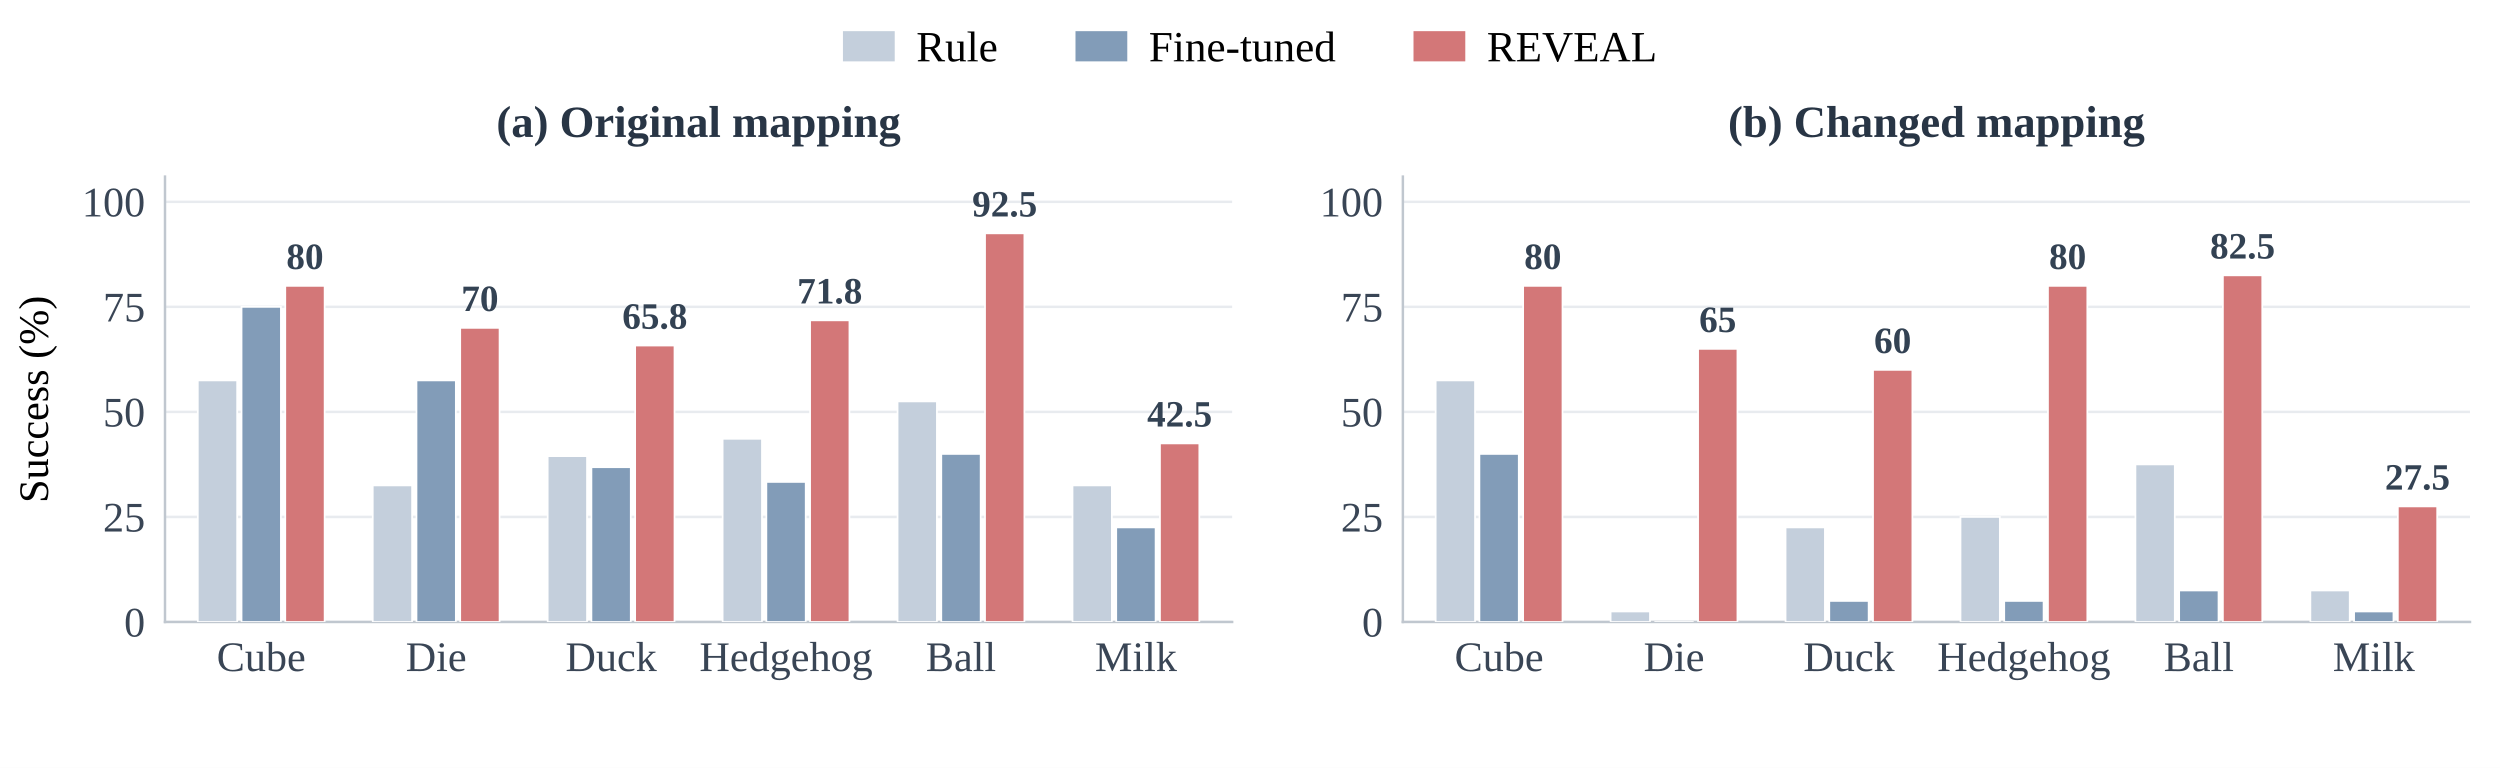
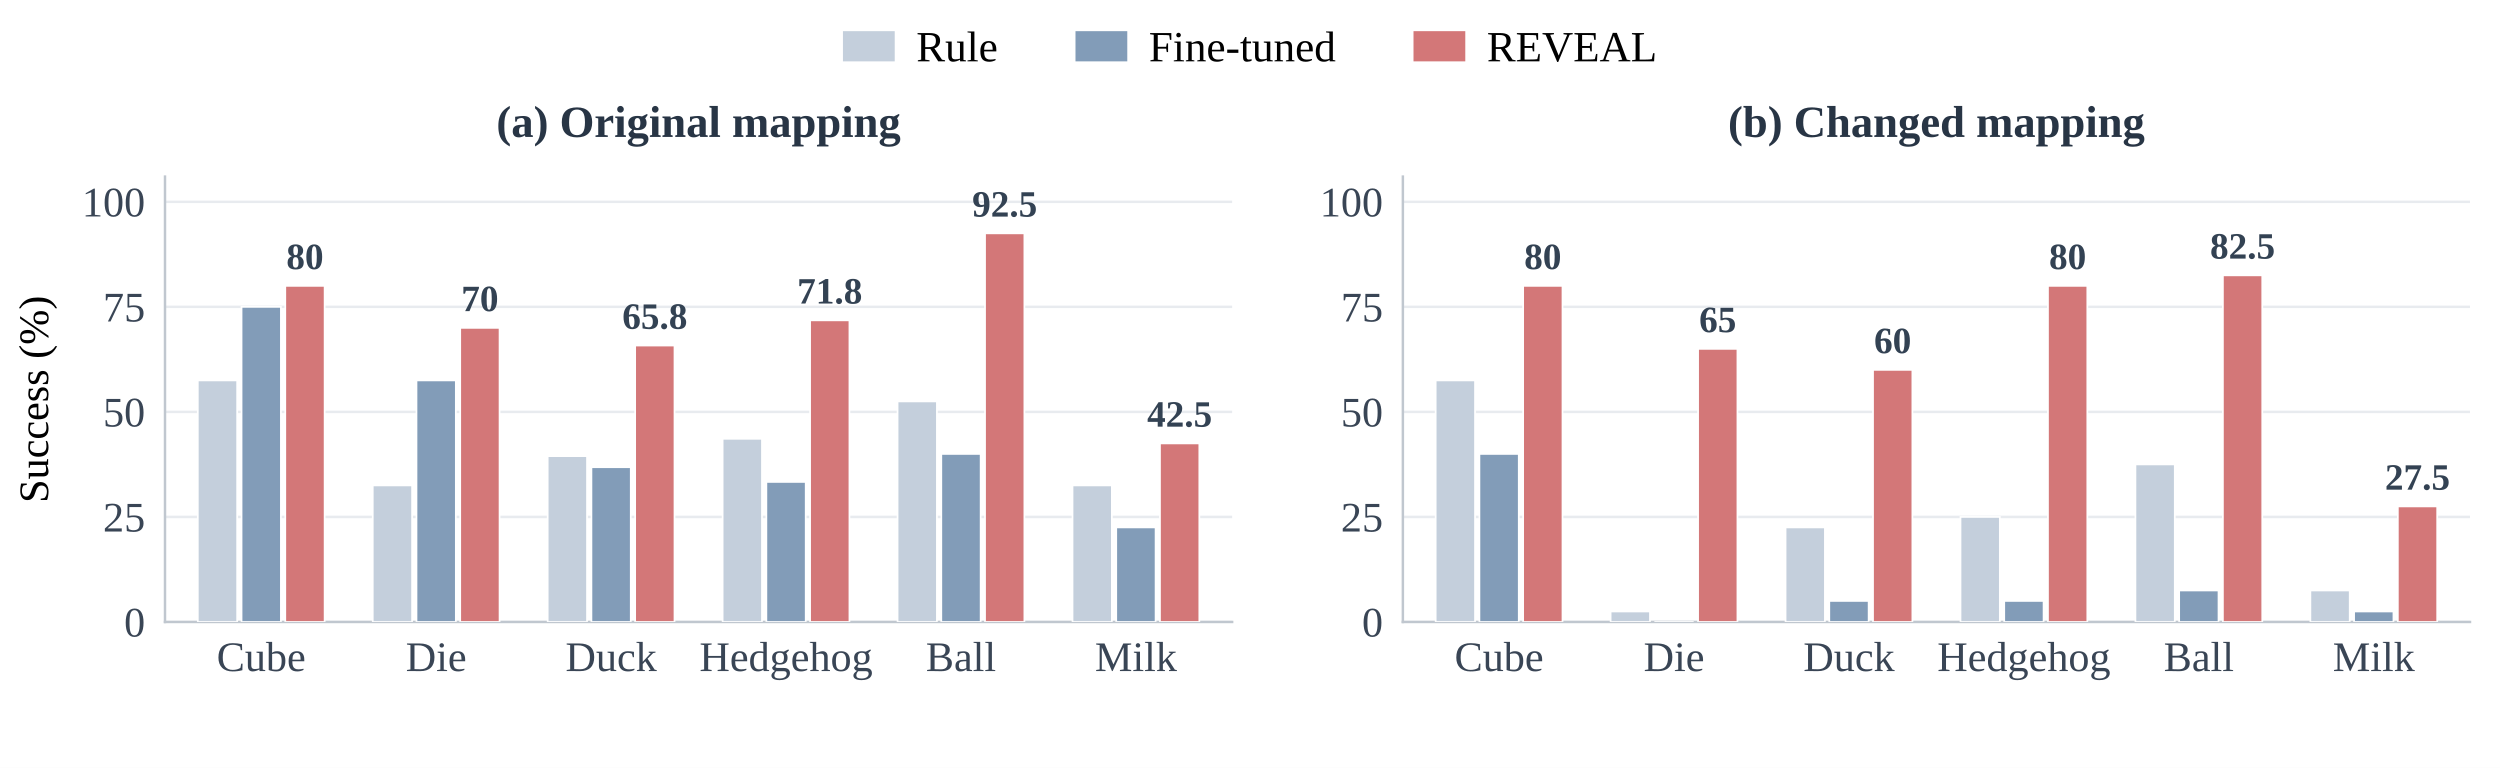
<svg xmlns="http://www.w3.org/2000/svg" width="504pt" height="154.8pt" viewBox="0 0 504 154.8" version="1.1">
  <defs>
    <style type="text/css">*{stroke-linejoin: round; stroke-linecap: butt}</style>
  </defs>
  <g id="figure_1">
    <g id="patch_1">
      <path d="M 0 154.8 L 504 154.8 L 504 0 L 0 0 z " style="fill: #ffffff" />
    </g>
    <g id="axes_1">
      <g id="patch_2">
        <path d="M 33.264 125.388 L 248.397 125.388 L 248.397 35.604 L 33.264 35.604 z " style="fill: #ffffff" />
      </g>
      <g id="matplotlib.axis_1">
        <g id="xtick_1">
          <g id="line2d_1" />
          <g id="text_1">
            <text style="font-size: 8.5px; font-family: 'Liberation Serif', 'DejaVu Serif', serif; text-anchor: middle; fill: #394555" x="52.661" y="135.286" transform="rotate(-0 52.66127 135.2862)">Cube</text>
          </g>
        </g>
        <g id="xtick_2">
          <g id="line2d_2" />
          <g id="text_2">
-             <text style="font-size: 8.5px; font-family: 'Liberation Serif', 'DejaVu Serif', serif; text-anchor: middle; fill: #394555" x="87.929" y="135.282" transform="rotate(-0 87.92903 135.2816)">Die</text>
+             <text style="font-size: 8.5px; font-family: 'Liberation Serif', 'DejaVu Serif', serif; text-anchor: middle; fill: #394555" x="87.929" y="135.286" transform="rotate(-0 87.92903 135.2862)">Die</text>
          </g>
        </g>
        <g id="xtick_3">
          <g id="line2d_3" />
          <g id="text_3">
            <text style="font-size: 8.5px; font-family: 'Liberation Serif', 'DejaVu Serif', serif; text-anchor: middle; fill: #394555" x="123.197" y="135.286" transform="rotate(-0 123.1968 135.2862)">Duck</text>
          </g>
        </g>
        <g id="xtick_4">
          <g id="line2d_4" />
          <g id="text_4">
            <text style="font-size: 8.5px; font-family: 'Liberation Serif', 'DejaVu Serif', serif; text-anchor: middle; fill: #394555" x="158.465" y="135.286" transform="rotate(-0 158.4645 135.2862)">Hedgehog</text>
          </g>
        </g>
        <g id="xtick_5">
          <g id="line2d_5" />
          <g id="text_5">
            <text style="font-size: 8.5px; font-family: 'Liberation Serif', 'DejaVu Serif', serif; text-anchor: middle; fill: #394555" x="193.732" y="135.286" transform="rotate(-0 193.7323 135.2862)">Ball</text>
          </g>
        </g>
        <g id="xtick_6">
          <g id="line2d_6" />
          <g id="text_6">
            <text style="font-size: 8.5px; font-family: 'Liberation Serif', 'DejaVu Serif', serif; text-anchor: middle; fill: #394555" x="229" y="135.286" transform="rotate(-0 229.0001 135.2862)">Milk</text>
          </g>
        </g>
      </g>
      <g id="matplotlib.axis_2">
        <g id="ytick_1">
          <g id="line2d_7">
-             <path d="M 33.264 125.388 L 248.397 125.388 " clip-path="url(#p44e2bf0981)" style="fill: none; stroke: #e8ebef; stroke-width: 0.5; stroke-linecap: square" />
+             <path d="M 33.264 125.388 L 248.397 125.388 " clip-path="url(#p44ce2c312c)" style="fill: none; stroke: #e8ebef; stroke-width: 0.5; stroke-linecap: square" />
          </g>
          <g id="line2d_8" />
          <g id="text_7">
-             <text style="font-size: 8.5px; font-family: 'Liberation Serif', 'DejaVu Serif', serif; text-anchor: end; fill: #394555" x="29.264" y="128.335" transform="rotate(-0 29.264 128.3348)">0</text>
+             <text style="font-size: 8.5px; font-family: 'Liberation Serif', 'DejaVu Serif', serif; text-anchor: end; fill: #394555" x="29.264" y="128.337" transform="rotate(-0 29.264 128.3371)">0</text>
          </g>
        </g>
        <g id="ytick_2">
          <g id="line2d_9">
-             <path d="M 33.264 104.213 L 248.397 104.213 " clip-path="url(#p44e2bf0981)" style="fill: none; stroke: #e8ebef; stroke-width: 0.5; stroke-linecap: square" />
+             <path d="M 33.264 104.213 L 248.397 104.213 " clip-path="url(#p44ce2c312c)" style="fill: none; stroke: #e8ebef; stroke-width: 0.5; stroke-linecap: square" />
          </g>
          <g id="line2d_10" />
          <g id="text_8">
-             <text style="font-size: 8.5px; font-family: 'Liberation Serif', 'DejaVu Serif', serif; text-anchor: end; fill: #394555" x="29.264" y="107.159" transform="rotate(-0 29.264 107.1593)">25</text>
+             <text style="font-size: 8.5px; font-family: 'Liberation Serif', 'DejaVu Serif', serif; text-anchor: end; fill: #394555" x="29.264" y="107.162" transform="rotate(-0 29.264 107.1616)">25</text>
          </g>
        </g>
        <g id="ytick_3">
          <g id="line2d_11">
-             <path d="M 33.264 83.037 L 248.397 83.037 " clip-path="url(#p44e2bf0981)" style="fill: none; stroke: #e8ebef; stroke-width: 0.5; stroke-linecap: square" />
+             <path d="M 33.264 83.037 L 248.397 83.037 " clip-path="url(#p44ce2c312c)" style="fill: none; stroke: #e8ebef; stroke-width: 0.5; stroke-linecap: square" />
          </g>
          <g id="line2d_12" />
          <g id="text_9">
-             <text style="font-size: 8.5px; font-family: 'Liberation Serif', 'DejaVu Serif', serif; text-anchor: end; fill: #394555" x="29.264" y="85.984" transform="rotate(-0 29.264 85.98383)">50</text>
+             <text style="font-size: 8.5px; font-family: 'Liberation Serif', 'DejaVu Serif', serif; text-anchor: end; fill: #394555" x="29.264" y="85.986" transform="rotate(-0 29.264 85.98616)">50</text>
          </g>
        </g>
        <g id="ytick_4">
          <g id="line2d_13">
-             <path d="M 33.264 61.862 L 248.397 61.862 " clip-path="url(#p44e2bf0981)" style="fill: none; stroke: #e8ebef; stroke-width: 0.5; stroke-linecap: square" />
+             <path d="M 33.264 61.862 L 248.397 61.862 " clip-path="url(#p44ce2c312c)" style="fill: none; stroke: #e8ebef; stroke-width: 0.5; stroke-linecap: square" />
          </g>
          <g id="line2d_14" />
          <g id="text_10">
-             <text style="font-size: 8.5px; font-family: 'Liberation Serif', 'DejaVu Serif', serif; text-anchor: end; fill: #394555" x="29.264" y="64.808" transform="rotate(-0 29.264 64.80836)">75</text>
+             <text style="font-size: 8.5px; font-family: 'Liberation Serif', 'DejaVu Serif', serif; text-anchor: end; fill: #394555" x="29.264" y="64.811" transform="rotate(-0 29.264 64.81069)">75</text>
          </g>
        </g>
        <g id="ytick_5">
          <g id="line2d_15">
-             <path d="M 33.264 40.686 L 248.397 40.686 " clip-path="url(#p44e2bf0981)" style="fill: none; stroke: #e8ebef; stroke-width: 0.5; stroke-linecap: square" />
+             <path d="M 33.264 40.686 L 248.397 40.686 " clip-path="url(#p44ce2c312c)" style="fill: none; stroke: #e8ebef; stroke-width: 0.5; stroke-linecap: square" />
          </g>
          <g id="line2d_16" />
          <g id="text_11">
-             <text style="font-size: 8.5px; font-family: 'Liberation Serif', 'DejaVu Serif', serif; text-anchor: end; fill: #394555" x="29.264" y="43.633" transform="rotate(-0 29.264 43.63289)">100</text>
+             <text style="font-size: 8.5px; font-family: 'Liberation Serif', 'DejaVu Serif', serif; text-anchor: end; fill: #394555" x="29.264" y="43.635" transform="rotate(-0 29.264 43.63522)">100</text>
          </g>
        </g>
        <g id="text_12">
-           <text style="font-size: 8.5px; font-family: 'Liberation Serif', 'DejaVu Serif', serif; text-anchor: middle" x="9.68" y="80.496" transform="rotate(-90 9.679527 80.496)">Success (%)</text>
+           <text style="font-size: 8.5px; font-family: 'Liberation Serif', 'DejaVu Serif', serif; text-anchor: middle" x="9.704" y="80.496" transform="rotate(-90 9.703766 80.496)">Success (%)</text>
        </g>
      </g>
      <g id="patch_3">
        <path d="M 33.264 125.388 L 33.264 35.604 " style="fill: none; stroke: #c0c7cf; stroke-width: 0.5; stroke-linejoin: miter; stroke-linecap: square" />
      </g>
      <g id="patch_4">
        <path d="M 33.264 125.388 L 248.397 125.388 " style="fill: none; stroke: #c0c7cf; stroke-width: 0.5; stroke-linejoin: miter; stroke-linecap: square" />
      </g>
      <g id="patch_5">
-         <path d="M 39.877 125.388 L 47.812 125.388 L 47.812 76.684 L 39.877 76.684 z " clip-path="url(#p44e2bf0981)" style="fill: #c4cfdc; stroke: #ffffff; stroke-width: 0.35; stroke-linejoin: miter" />
+         <path d="M 39.877 125.388 L 47.812 125.388 L 47.812 76.684 L 39.877 76.684 z " clip-path="url(#p44ce2c312c)" style="fill: #c4cfdc; stroke: #ffffff; stroke-width: 0.35; stroke-linejoin: miter" />
      </g>
      <g id="patch_6">
-         <path d="M 75.144 125.388 L 83.08 125.388 L 83.08 97.86 L 75.144 97.86 z " clip-path="url(#p44e2bf0981)" style="fill: #c4cfdc; stroke: #ffffff; stroke-width: 0.35; stroke-linejoin: miter" />
+         <path d="M 75.144 125.388 L 83.08 125.388 L 83.08 97.86 L 75.144 97.86 z " clip-path="url(#p44ce2c312c)" style="fill: #c4cfdc; stroke: #ffffff; stroke-width: 0.35; stroke-linejoin: miter" />
      </g>
      <g id="patch_7">
-         <path d="M 110.412 125.388 L 118.347 125.388 L 118.347 91.953 L 110.412 91.953 z " clip-path="url(#p44e2bf0981)" style="fill: #c4cfdc; stroke: #ffffff; stroke-width: 0.35; stroke-linejoin: miter" />
+         <path d="M 110.412 125.388 L 118.347 125.388 L 118.347 91.953 L 110.412 91.953 z " clip-path="url(#p44ce2c312c)" style="fill: #c4cfdc; stroke: #ffffff; stroke-width: 0.35; stroke-linejoin: miter" />
      </g>
      <g id="patch_8">
-         <path d="M 145.68 125.388 L 153.615 125.388 L 153.615 88.467 L 145.68 88.467 z " clip-path="url(#p44e2bf0981)" style="fill: #c4cfdc; stroke: #ffffff; stroke-width: 0.35; stroke-linejoin: miter" />
+         <path d="M 145.68 125.388 L 153.615 125.388 L 153.615 88.467 L 145.68 88.467 z " clip-path="url(#p44ce2c312c)" style="fill: #c4cfdc; stroke: #ffffff; stroke-width: 0.35; stroke-linejoin: miter" />
      </g>
      <g id="patch_9">
-         <path d="M 180.948 125.388 L 188.883 125.388 L 188.883 80.92 L 180.948 80.92 z " clip-path="url(#p44e2bf0981)" style="fill: #c4cfdc; stroke: #ffffff; stroke-width: 0.35; stroke-linejoin: miter" />
+         <path d="M 180.948 125.388 L 188.883 125.388 L 188.883 80.92 L 180.948 80.92 z " clip-path="url(#p44ce2c312c)" style="fill: #c4cfdc; stroke: #ffffff; stroke-width: 0.35; stroke-linejoin: miter" />
      </g>
      <g id="patch_10">
-         <path d="M 216.216 125.388 L 224.151 125.388 L 224.151 97.86 L 216.216 97.86 z " clip-path="url(#p44e2bf0981)" style="fill: #c4cfdc; stroke: #ffffff; stroke-width: 0.35; stroke-linejoin: miter" />
+         <path d="M 216.216 125.388 L 224.151 125.388 L 224.151 97.86 L 216.216 97.86 z " clip-path="url(#p44ce2c312c)" style="fill: #c4cfdc; stroke: #ffffff; stroke-width: 0.35; stroke-linejoin: miter" />
      </g>
      <g id="patch_11">
-         <path d="M 48.694 125.388 L 56.629 125.388 L 56.629 61.862 L 48.694 61.862 z " clip-path="url(#p44e2bf0981)" style="fill: #829cb8; stroke: #ffffff; stroke-width: 0.35; stroke-linejoin: miter" />
+         <path d="M 48.694 125.388 L 56.629 125.388 L 56.629 61.862 L 48.694 61.862 z " clip-path="url(#p44ce2c312c)" style="fill: #829cb8; stroke: #ffffff; stroke-width: 0.35; stroke-linejoin: miter" />
      </g>
      <g id="patch_12">
-         <path d="M 83.961 125.388 L 91.897 125.388 L 91.897 76.684 L 83.961 76.684 z " clip-path="url(#p44e2bf0981)" style="fill: #829cb8; stroke: #ffffff; stroke-width: 0.35; stroke-linejoin: miter" />
+         <path d="M 83.961 125.388 L 91.897 125.388 L 91.897 76.684 L 83.961 76.684 z " clip-path="url(#p44ce2c312c)" style="fill: #829cb8; stroke: #ffffff; stroke-width: 0.35; stroke-linejoin: miter" />
      </g>
      <g id="patch_13">
-         <path d="M 119.229 125.388 L 127.164 125.388 L 127.164 94.182 L 119.229 94.182 z " clip-path="url(#p44e2bf0981)" style="fill: #829cb8; stroke: #ffffff; stroke-width: 0.35; stroke-linejoin: miter" />
+         <path d="M 119.229 125.388 L 127.164 125.388 L 127.164 94.182 L 119.229 94.182 z " clip-path="url(#p44ce2c312c)" style="fill: #829cb8; stroke: #ffffff; stroke-width: 0.35; stroke-linejoin: miter" />
      </g>
      <g id="patch_14">
-         <path d="M 154.497 125.388 L 162.432 125.388 L 162.432 97.154 L 154.497 97.154 z " clip-path="url(#p44e2bf0981)" style="fill: #829cb8; stroke: #ffffff; stroke-width: 0.35; stroke-linejoin: miter" />
+         <path d="M 154.497 125.388 L 162.432 125.388 L 162.432 97.154 L 154.497 97.154 z " clip-path="url(#p44ce2c312c)" style="fill: #829cb8; stroke: #ffffff; stroke-width: 0.35; stroke-linejoin: miter" />
      </g>
      <g id="patch_15">
-         <path d="M 189.765 125.388 L 197.7 125.388 L 197.7 91.507 L 189.765 91.507 z " clip-path="url(#p44e2bf0981)" style="fill: #829cb8; stroke: #ffffff; stroke-width: 0.35; stroke-linejoin: miter" />
+         <path d="M 189.765 125.388 L 197.7 125.388 L 197.7 91.507 L 189.765 91.507 z " clip-path="url(#p44ce2c312c)" style="fill: #829cb8; stroke: #ffffff; stroke-width: 0.35; stroke-linejoin: miter" />
      </g>
      <g id="patch_16">
-         <path d="M 225.032 125.388 L 232.968 125.388 L 232.968 106.33 L 225.032 106.33 z " clip-path="url(#p44e2bf0981)" style="fill: #829cb8; stroke: #ffffff; stroke-width: 0.35; stroke-linejoin: miter" />
+         <path d="M 225.032 125.388 L 232.968 125.388 L 232.968 106.33 L 225.032 106.33 z " clip-path="url(#p44ce2c312c)" style="fill: #829cb8; stroke: #ffffff; stroke-width: 0.35; stroke-linejoin: miter" />
      </g>
      <g id="patch_17">
-         <path d="M 57.511 125.388 L 65.446 125.388 L 65.446 57.626 L 57.511 57.626 z " clip-path="url(#p44e2bf0981)" style="fill: #d37778; stroke: #ffffff; stroke-width: 0.35; stroke-linejoin: miter" />
+         <path d="M 57.511 125.388 L 65.446 125.388 L 65.446 57.626 L 57.511 57.626 z " clip-path="url(#p44ce2c312c)" style="fill: #d37778; stroke: #ffffff; stroke-width: 0.35; stroke-linejoin: miter" />
      </g>
      <g id="patch_18">
-         <path d="M 92.778 125.388 L 100.714 125.388 L 100.714 66.097 L 92.778 66.097 z " clip-path="url(#p44e2bf0981)" style="fill: #d37778; stroke: #ffffff; stroke-width: 0.35; stroke-linejoin: miter" />
+         <path d="M 92.778 125.388 L 100.714 125.388 L 100.714 66.097 L 92.778 66.097 z " clip-path="url(#p44ce2c312c)" style="fill: #d37778; stroke: #ffffff; stroke-width: 0.35; stroke-linejoin: miter" />
      </g>
      <g id="patch_19">
-         <path d="M 128.046 125.388 L 135.981 125.388 L 135.981 69.663 L 128.046 69.663 z " clip-path="url(#p44e2bf0981)" style="fill: #d37778; stroke: #ffffff; stroke-width: 0.35; stroke-linejoin: miter" />
+         <path d="M 128.046 125.388 L 135.981 125.388 L 135.981 69.663 L 128.046 69.663 z " clip-path="url(#p44ce2c312c)" style="fill: #d37778; stroke: #ffffff; stroke-width: 0.35; stroke-linejoin: miter" />
      </g>
      <g id="patch_20">
-         <path d="M 163.314 125.388 L 171.249 125.388 L 171.249 64.576 L 163.314 64.576 z " clip-path="url(#p44e2bf0981)" style="fill: #d37778; stroke: #ffffff; stroke-width: 0.35; stroke-linejoin: miter" />
+         <path d="M 163.314 125.388 L 171.249 125.388 L 171.249 64.576 L 163.314 64.576 z " clip-path="url(#p44ce2c312c)" style="fill: #d37778; stroke: #ffffff; stroke-width: 0.35; stroke-linejoin: miter" />
      </g>
      <g id="patch_21">
-         <path d="M 198.582 125.388 L 206.517 125.388 L 206.517 47.039 L 198.582 47.039 z " clip-path="url(#p44e2bf0981)" style="fill: #d37778; stroke: #ffffff; stroke-width: 0.35; stroke-linejoin: miter" />
+         <path d="M 198.582 125.388 L 206.517 125.388 L 206.517 47.039 L 198.582 47.039 z " clip-path="url(#p44ce2c312c)" style="fill: #d37778; stroke: #ffffff; stroke-width: 0.35; stroke-linejoin: miter" />
      </g>
      <g id="patch_22">
-         <path d="M 233.849 125.388 L 241.785 125.388 L 241.785 89.39 L 233.849 89.39 z " clip-path="url(#p44e2bf0981)" style="fill: #d37778; stroke: #ffffff; stroke-width: 0.35; stroke-linejoin: miter" />
+         <path d="M 233.849 125.388 L 241.785 125.388 L 241.785 89.39 L 233.849 89.39 z " clip-path="url(#p44ce2c312c)" style="fill: #d37778; stroke: #ffffff; stroke-width: 0.35; stroke-linejoin: miter" />
      </g>
      <g id="text_13">
-         <text style="font-weight: 700; font-size: 7.5px; font-family: 'Liberation Serif', 'DejaVu Serif', serif; text-anchor: middle; fill: #334253" x="61.478" y="54.229" transform="rotate(-0 61.47821 54.2291)">80</text>
+         <text style="font-weight: 700; font-size: 7.5px; font-family: 'Liberation Serif', 'DejaVu Serif', serif; text-anchor: middle; fill: #334253" x="61.478" y="54.25" transform="rotate(-0 61.47821 54.25048)">80</text>
      </g>
      <g id="text_14">
-         <text style="font-weight: 700; font-size: 7.5px; font-family: 'Liberation Serif', 'DejaVu Serif', serif; text-anchor: middle; fill: #334253" x="96.746" y="62.699" transform="rotate(-0 96.74597 62.69929)">70</text>
+         <text style="font-weight: 700; font-size: 7.5px; font-family: 'Liberation Serif', 'DejaVu Serif', serif; text-anchor: middle; fill: #334253" x="96.746" y="62.721" transform="rotate(-0 96.74597 62.72067)">70</text>
      </g>
      <g id="text_15">
-         <text style="font-weight: 700; font-size: 7.5px; font-family: 'Liberation Serif', 'DejaVu Serif', serif; text-anchor: middle; fill: #334253" x="132.014" y="66.266" transform="rotate(-0 132.0137 66.26568)">65.8</text>
+         <text style="font-weight: 700; font-size: 7.5px; font-family: 'Liberation Serif', 'DejaVu Serif', serif; text-anchor: middle; fill: #334253" x="132.014" y="66.287" transform="rotate(-0 132.0137 66.28707)">65.8</text>
      </g>
      <g id="text_16">
-         <text style="font-weight: 700; font-size: 7.5px; font-family: 'Liberation Serif', 'DejaVu Serif', serif; text-anchor: middle; fill: #334253" x="167.281" y="61.179" transform="rotate(-0 167.2815 61.179)">71.8</text>
+         <text style="font-weight: 700; font-size: 7.5px; font-family: 'Liberation Serif', 'DejaVu Serif', serif; text-anchor: middle; fill: #334253" x="167.281" y="61.2" transform="rotate(-0 167.2815 61.20038)">71.8</text>
      </g>
      <g id="text_17">
-         <text style="font-weight: 700; font-size: 7.5px; font-family: 'Liberation Serif', 'DejaVu Serif', serif; text-anchor: middle; fill: #334253" x="202.549" y="43.641" transform="rotate(-0 202.5492 43.64136)">92.5</text>
+         <text style="font-weight: 700; font-size: 7.5px; font-family: 'Liberation Serif', 'DejaVu Serif', serif; text-anchor: middle; fill: #334253" x="202.549" y="43.663" transform="rotate(-0 202.5492 43.66275)">92.5</text>
      </g>
      <g id="text_18">
-         <text style="font-weight: 700; font-size: 7.5px; font-family: 'Liberation Serif', 'DejaVu Serif', serif; text-anchor: middle; fill: #334253" x="237.817" y="85.992" transform="rotate(-0 237.817 85.99231)">42.5</text>
+         <text style="font-weight: 700; font-size: 7.5px; font-family: 'Liberation Serif', 'DejaVu Serif', serif; text-anchor: middle; fill: #334253" x="237.817" y="86.014" transform="rotate(-0 237.817 86.01369)">42.5</text>
      </g>
      <g id="text_19">
        <text style="font-weight: 700; font-size: 9px; font-family: 'Liberation Serif', 'DejaVu Serif', serif; text-anchor: middle; fill: #283545" x="140.831" y="27.604" transform="rotate(-0 140.8307 27.604)">(a) Original mapping</text>
      </g>
    </g>
    <g id="axes_2">
      <g id="patch_23">
        <path d="M 282.819 125.388 L 497.952 125.388 L 497.952 35.604 L 282.819 35.604 z " style="fill: #ffffff" />
      </g>
      <g id="matplotlib.axis_3">
        <g id="xtick_7">
          <g id="line2d_17" />
          <g id="text_20">
            <text style="font-size: 8.5px; font-family: 'Liberation Serif', 'DejaVu Serif', serif; text-anchor: middle; fill: #394555" x="302.216" y="135.286" transform="rotate(-0 302.2159 135.2862)">Cube</text>
          </g>
        </g>
        <g id="xtick_8">
          <g id="line2d_18" />
          <g id="text_21">
-             <text style="font-size: 8.5px; font-family: 'Liberation Serif', 'DejaVu Serif', serif; text-anchor: middle; fill: #394555" x="337.484" y="135.282" transform="rotate(-0 337.4837 135.2816)">Die</text>
+             <text style="font-size: 8.5px; font-family: 'Liberation Serif', 'DejaVu Serif', serif; text-anchor: middle; fill: #394555" x="337.484" y="135.286" transform="rotate(-0 337.4837 135.2862)">Die</text>
          </g>
        </g>
        <g id="xtick_9">
          <g id="line2d_19" />
          <g id="text_22">
            <text style="font-size: 8.5px; font-family: 'Liberation Serif', 'DejaVu Serif', serif; text-anchor: middle; fill: #394555" x="372.751" y="135.286" transform="rotate(-0 372.7515 135.2862)">Duck</text>
          </g>
        </g>
        <g id="xtick_10">
          <g id="line2d_20" />
          <g id="text_23">
            <text style="font-size: 8.5px; font-family: 'Liberation Serif', 'DejaVu Serif', serif; text-anchor: middle; fill: #394555" x="408.019" y="135.286" transform="rotate(-0 408.0192 135.2862)">Hedgehog</text>
          </g>
        </g>
        <g id="xtick_11">
          <g id="line2d_21" />
          <g id="text_24">
            <text style="font-size: 8.5px; font-family: 'Liberation Serif', 'DejaVu Serif', serif; text-anchor: middle; fill: #394555" x="443.287" y="135.286" transform="rotate(-0 443.287 135.2862)">Ball</text>
          </g>
        </g>
        <g id="xtick_12">
          <g id="line2d_22" />
          <g id="text_25">
            <text style="font-size: 8.5px; font-family: 'Liberation Serif', 'DejaVu Serif', serif; text-anchor: middle; fill: #394555" x="478.555" y="135.286" transform="rotate(-0 478.5547 135.2862)">Milk</text>
          </g>
        </g>
      </g>
      <g id="matplotlib.axis_4">
        <g id="ytick_6">
          <g id="line2d_23">
-             <path d="M 282.819 125.388 L 497.952 125.388 " clip-path="url(#p5f5fa7ad14)" style="fill: none; stroke: #e8ebef; stroke-width: 0.5; stroke-linecap: square" />
+             <path d="M 282.819 125.388 L 497.952 125.388 " clip-path="url(#pa38fde8cab)" style="fill: none; stroke: #e8ebef; stroke-width: 0.5; stroke-linecap: square" />
          </g>
          <g id="line2d_24" />
          <g id="text_26">
-             <text style="font-size: 8.5px; font-family: 'Liberation Serif', 'DejaVu Serif', serif; text-anchor: end; fill: #394555" x="278.819" y="128.335" transform="rotate(-0 278.8187 128.3348)">0</text>
+             <text style="font-size: 8.5px; font-family: 'Liberation Serif', 'DejaVu Serif', serif; text-anchor: end; fill: #394555" x="278.819" y="128.337" transform="rotate(-0 278.8187 128.3371)">0</text>
          </g>
        </g>
        <g id="ytick_7">
          <g id="line2d_25">
-             <path d="M 282.819 104.213 L 497.952 104.213 " clip-path="url(#p5f5fa7ad14)" style="fill: none; stroke: #e8ebef; stroke-width: 0.5; stroke-linecap: square" />
+             <path d="M 282.819 104.213 L 497.952 104.213 " clip-path="url(#pa38fde8cab)" style="fill: none; stroke: #e8ebef; stroke-width: 0.5; stroke-linecap: square" />
          </g>
          <g id="line2d_26" />
          <g id="text_27">
-             <text style="font-size: 8.5px; font-family: 'Liberation Serif', 'DejaVu Serif', serif; text-anchor: end; fill: #394555" x="278.819" y="107.159" transform="rotate(-0 278.8187 107.1593)">25</text>
+             <text style="font-size: 8.5px; font-family: 'Liberation Serif', 'DejaVu Serif', serif; text-anchor: end; fill: #394555" x="278.819" y="107.162" transform="rotate(-0 278.8187 107.1616)">25</text>
          </g>
        </g>
        <g id="ytick_8">
          <g id="line2d_27">
-             <path d="M 282.819 83.037 L 497.952 83.037 " clip-path="url(#p5f5fa7ad14)" style="fill: none; stroke: #e8ebef; stroke-width: 0.5; stroke-linecap: square" />
+             <path d="M 282.819 83.037 L 497.952 83.037 " clip-path="url(#pa38fde8cab)" style="fill: none; stroke: #e8ebef; stroke-width: 0.5; stroke-linecap: square" />
          </g>
          <g id="line2d_28" />
          <g id="text_28">
-             <text style="font-size: 8.5px; font-family: 'Liberation Serif', 'DejaVu Serif', serif; text-anchor: end; fill: #394555" x="278.819" y="85.984" transform="rotate(-0 278.8187 85.98383)">50</text>
+             <text style="font-size: 8.5px; font-family: 'Liberation Serif', 'DejaVu Serif', serif; text-anchor: end; fill: #394555" x="278.819" y="85.986" transform="rotate(-0 278.8187 85.98616)">50</text>
          </g>
        </g>
        <g id="ytick_9">
          <g id="line2d_29">
-             <path d="M 282.819 61.862 L 497.952 61.862 " clip-path="url(#p5f5fa7ad14)" style="fill: none; stroke: #e8ebef; stroke-width: 0.5; stroke-linecap: square" />
+             <path d="M 282.819 61.862 L 497.952 61.862 " clip-path="url(#pa38fde8cab)" style="fill: none; stroke: #e8ebef; stroke-width: 0.5; stroke-linecap: square" />
          </g>
          <g id="line2d_30" />
          <g id="text_29">
-             <text style="font-size: 8.5px; font-family: 'Liberation Serif', 'DejaVu Serif', serif; text-anchor: end; fill: #394555" x="278.819" y="64.808" transform="rotate(-0 278.8187 64.80836)">75</text>
+             <text style="font-size: 8.5px; font-family: 'Liberation Serif', 'DejaVu Serif', serif; text-anchor: end; fill: #394555" x="278.819" y="64.811" transform="rotate(-0 278.8187 64.81069)">75</text>
          </g>
        </g>
        <g id="ytick_10">
          <g id="line2d_31">
-             <path d="M 282.819 40.686 L 497.952 40.686 " clip-path="url(#p5f5fa7ad14)" style="fill: none; stroke: #e8ebef; stroke-width: 0.5; stroke-linecap: square" />
+             <path d="M 282.819 40.686 L 497.952 40.686 " clip-path="url(#pa38fde8cab)" style="fill: none; stroke: #e8ebef; stroke-width: 0.5; stroke-linecap: square" />
          </g>
          <g id="line2d_32" />
          <g id="text_30">
-             <text style="font-size: 8.5px; font-family: 'Liberation Serif', 'DejaVu Serif', serif; text-anchor: end; fill: #394555" x="278.819" y="43.633" transform="rotate(-0 278.8187 43.63289)">100</text>
+             <text style="font-size: 8.5px; font-family: 'Liberation Serif', 'DejaVu Serif', serif; text-anchor: end; fill: #394555" x="278.819" y="43.635" transform="rotate(-0 278.8187 43.63522)">100</text>
          </g>
        </g>
      </g>
      <g id="patch_24">
        <path d="M 282.819 125.388 L 282.819 35.604 " style="fill: none; stroke: #c0c7cf; stroke-width: 0.5; stroke-linejoin: miter; stroke-linecap: square" />
      </g>
      <g id="patch_25">
        <path d="M 282.819 125.388 L 497.952 125.388 " style="fill: none; stroke: #c0c7cf; stroke-width: 0.5; stroke-linejoin: miter; stroke-linecap: square" />
      </g>
      <g id="patch_26">
-         <path d="M 289.431 125.388 L 297.367 125.388 L 297.367 76.684 L 289.431 76.684 z " clip-path="url(#p5f5fa7ad14)" style="fill: #c4cfdc; stroke: #ffffff; stroke-width: 0.35; stroke-linejoin: miter" />
+         <path d="M 289.431 125.388 L 297.367 125.388 L 297.367 76.684 L 289.431 76.684 z " clip-path="url(#pa38fde8cab)" style="fill: #c4cfdc; stroke: #ffffff; stroke-width: 0.35; stroke-linejoin: miter" />
      </g>
      <g id="patch_27">
-         <path d="M 324.699 125.388 L 332.634 125.388 L 332.634 123.27 L 324.699 123.27 z " clip-path="url(#p5f5fa7ad14)" style="fill: #c4cfdc; stroke: #ffffff; stroke-width: 0.35; stroke-linejoin: miter" />
+         <path d="M 324.699 125.388 L 332.634 125.388 L 332.634 123.27 L 324.699 123.27 z " clip-path="url(#pa38fde8cab)" style="fill: #c4cfdc; stroke: #ffffff; stroke-width: 0.35; stroke-linejoin: miter" />
      </g>
      <g id="patch_28">
-         <path d="M 359.967 125.388 L 367.902 125.388 L 367.902 106.33 L 359.967 106.33 z " clip-path="url(#p5f5fa7ad14)" style="fill: #c4cfdc; stroke: #ffffff; stroke-width: 0.35; stroke-linejoin: miter" />
+         <path d="M 359.967 125.388 L 367.902 125.388 L 367.902 106.33 L 359.967 106.33 z " clip-path="url(#pa38fde8cab)" style="fill: #c4cfdc; stroke: #ffffff; stroke-width: 0.35; stroke-linejoin: miter" />
      </g>
      <g id="patch_29">
-         <path d="M 395.235 125.388 L 403.17 125.388 L 403.17 104.213 L 395.235 104.213 z " clip-path="url(#p5f5fa7ad14)" style="fill: #c4cfdc; stroke: #ffffff; stroke-width: 0.35; stroke-linejoin: miter" />
+         <path d="M 395.235 125.388 L 403.17 125.388 L 403.17 104.213 L 395.235 104.213 z " clip-path="url(#pa38fde8cab)" style="fill: #c4cfdc; stroke: #ffffff; stroke-width: 0.35; stroke-linejoin: miter" />
      </g>
      <g id="patch_30">
-         <path d="M 430.502 125.388 L 438.438 125.388 L 438.438 93.625 L 430.502 93.625 z " clip-path="url(#p5f5fa7ad14)" style="fill: #c4cfdc; stroke: #ffffff; stroke-width: 0.35; stroke-linejoin: miter" />
+         <path d="M 430.502 125.388 L 438.438 125.388 L 438.438 93.625 L 430.502 93.625 z " clip-path="url(#pa38fde8cab)" style="fill: #c4cfdc; stroke: #ffffff; stroke-width: 0.35; stroke-linejoin: miter" />
      </g>
      <g id="patch_31">
-         <path d="M 465.77 125.388 L 473.705 125.388 L 473.705 119.035 L 465.77 119.035 z " clip-path="url(#p5f5fa7ad14)" style="fill: #c4cfdc; stroke: #ffffff; stroke-width: 0.35; stroke-linejoin: miter" />
+         <path d="M 465.77 125.388 L 473.705 125.388 L 473.705 119.035 L 465.77 119.035 z " clip-path="url(#pa38fde8cab)" style="fill: #c4cfdc; stroke: #ffffff; stroke-width: 0.35; stroke-linejoin: miter" />
      </g>
      <g id="patch_32">
-         <path d="M 298.248 125.388 L 306.184 125.388 L 306.184 91.507 L 298.248 91.507 z " clip-path="url(#p5f5fa7ad14)" style="fill: #829cb8; stroke: #ffffff; stroke-width: 0.35; stroke-linejoin: miter" />
+         <path d="M 298.248 125.388 L 306.184 125.388 L 306.184 91.507 L 298.248 91.507 z " clip-path="url(#pa38fde8cab)" style="fill: #829cb8; stroke: #ffffff; stroke-width: 0.35; stroke-linejoin: miter" />
      </g>
      <g id="patch_33">
-         <path d="M 333.516 125.388 L 341.451 125.388 L 341.451 125.388 L 333.516 125.388 z " clip-path="url(#p5f5fa7ad14)" style="fill: #829cb8; stroke: #ffffff; stroke-width: 0.35; stroke-linejoin: miter" />
+         <path d="M 333.516 125.388 L 341.451 125.388 L 341.451 125.388 L 333.516 125.388 z " clip-path="url(#pa38fde8cab)" style="fill: #829cb8; stroke: #ffffff; stroke-width: 0.35; stroke-linejoin: miter" />
      </g>
      <g id="patch_34">
-         <path d="M 368.784 125.388 L 376.719 125.388 L 376.719 121.153 L 368.784 121.153 z " clip-path="url(#p5f5fa7ad14)" style="fill: #829cb8; stroke: #ffffff; stroke-width: 0.35; stroke-linejoin: miter" />
+         <path d="M 368.784 125.388 L 376.719 125.388 L 376.719 121.153 L 368.784 121.153 z " clip-path="url(#pa38fde8cab)" style="fill: #829cb8; stroke: #ffffff; stroke-width: 0.35; stroke-linejoin: miter" />
      </g>
      <g id="patch_35">
-         <path d="M 404.052 125.388 L 411.987 125.388 L 411.987 121.153 L 404.052 121.153 z " clip-path="url(#p5f5fa7ad14)" style="fill: #829cb8; stroke: #ffffff; stroke-width: 0.35; stroke-linejoin: miter" />
+         <path d="M 404.052 125.388 L 411.987 125.388 L 411.987 121.153 L 404.052 121.153 z " clip-path="url(#pa38fde8cab)" style="fill: #829cb8; stroke: #ffffff; stroke-width: 0.35; stroke-linejoin: miter" />
      </g>
      <g id="patch_36">
-         <path d="M 439.319 125.388 L 447.255 125.388 L 447.255 119.035 L 439.319 119.035 z " clip-path="url(#p5f5fa7ad14)" style="fill: #829cb8; stroke: #ffffff; stroke-width: 0.35; stroke-linejoin: miter" />
+         <path d="M 439.319 125.388 L 447.255 125.388 L 447.255 119.035 L 439.319 119.035 z " clip-path="url(#pa38fde8cab)" style="fill: #829cb8; stroke: #ffffff; stroke-width: 0.35; stroke-linejoin: miter" />
      </g>
      <g id="patch_37">
-         <path d="M 474.587 125.388 L 482.522 125.388 L 482.522 123.27 L 474.587 123.27 z " clip-path="url(#p5f5fa7ad14)" style="fill: #829cb8; stroke: #ffffff; stroke-width: 0.35; stroke-linejoin: miter" />
+         <path d="M 474.587 125.388 L 482.522 125.388 L 482.522 123.27 L 474.587 123.27 z " clip-path="url(#pa38fde8cab)" style="fill: #829cb8; stroke: #ffffff; stroke-width: 0.35; stroke-linejoin: miter" />
      </g>
      <g id="patch_38">
-         <path d="M 307.065 125.388 L 315 125.388 L 315 57.626 L 307.065 57.626 z " clip-path="url(#p5f5fa7ad14)" style="fill: #d37778; stroke: #ffffff; stroke-width: 0.35; stroke-linejoin: miter" />
+         <path d="M 307.065 125.388 L 315 125.388 L 315 57.626 L 307.065 57.626 z " clip-path="url(#pa38fde8cab)" style="fill: #d37778; stroke: #ffffff; stroke-width: 0.35; stroke-linejoin: miter" />
      </g>
      <g id="patch_39">
-         <path d="M 342.333 125.388 L 350.268 125.388 L 350.268 70.332 L 342.333 70.332 z " clip-path="url(#p5f5fa7ad14)" style="fill: #d37778; stroke: #ffffff; stroke-width: 0.35; stroke-linejoin: miter" />
+         <path d="M 342.333 125.388 L 350.268 125.388 L 350.268 70.332 L 342.333 70.332 z " clip-path="url(#pa38fde8cab)" style="fill: #d37778; stroke: #ffffff; stroke-width: 0.35; stroke-linejoin: miter" />
      </g>
      <g id="patch_40">
-         <path d="M 377.601 125.388 L 385.536 125.388 L 385.536 74.567 L 377.601 74.567 z " clip-path="url(#p5f5fa7ad14)" style="fill: #d37778; stroke: #ffffff; stroke-width: 0.35; stroke-linejoin: miter" />
+         <path d="M 377.601 125.388 L 385.536 125.388 L 385.536 74.567 L 377.601 74.567 z " clip-path="url(#pa38fde8cab)" style="fill: #d37778; stroke: #ffffff; stroke-width: 0.35; stroke-linejoin: miter" />
      </g>
      <g id="patch_41">
-         <path d="M 412.869 125.388 L 420.804 125.388 L 420.804 57.626 L 412.869 57.626 z " clip-path="url(#p5f5fa7ad14)" style="fill: #d37778; stroke: #ffffff; stroke-width: 0.35; stroke-linejoin: miter" />
+         <path d="M 412.869 125.388 L 420.804 125.388 L 420.804 57.626 L 412.869 57.626 z " clip-path="url(#pa38fde8cab)" style="fill: #d37778; stroke: #ffffff; stroke-width: 0.35; stroke-linejoin: miter" />
      </g>
      <g id="patch_42">
-         <path d="M 448.136 125.388 L 456.072 125.388 L 456.072 55.509 L 448.136 55.509 z " clip-path="url(#p5f5fa7ad14)" style="fill: #d37778; stroke: #ffffff; stroke-width: 0.35; stroke-linejoin: miter" />
+         <path d="M 448.136 125.388 L 456.072 125.388 L 456.072 55.509 L 448.136 55.509 z " clip-path="url(#pa38fde8cab)" style="fill: #d37778; stroke: #ffffff; stroke-width: 0.35; stroke-linejoin: miter" />
      </g>
      <g id="patch_43">
-         <path d="M 483.404 125.388 L 491.339 125.388 L 491.339 102.095 L 483.404 102.095 z " clip-path="url(#p5f5fa7ad14)" style="fill: #d37778; stroke: #ffffff; stroke-width: 0.35; stroke-linejoin: miter" />
+         <path d="M 483.404 125.388 L 491.339 125.388 L 491.339 102.095 L 483.404 102.095 z " clip-path="url(#pa38fde8cab)" style="fill: #d37778; stroke: #ffffff; stroke-width: 0.35; stroke-linejoin: miter" />
      </g>
      <g id="text_31">
-         <text style="font-weight: 700; font-size: 7.5px; font-family: 'Liberation Serif', 'DejaVu Serif', serif; text-anchor: middle; fill: #334253" x="311.033" y="54.229" transform="rotate(-0 311.0329 54.2291)">80</text>
+         <text style="font-weight: 700; font-size: 7.5px; font-family: 'Liberation Serif', 'DejaVu Serif', serif; text-anchor: middle; fill: #334253" x="311.033" y="54.25" transform="rotate(-0 311.0329 54.25048)">80</text>
      </g>
      <g id="text_32">
-         <text style="font-weight: 700; font-size: 7.5px; font-family: 'Liberation Serif', 'DejaVu Serif', serif; text-anchor: middle; fill: #334253" x="346.301" y="66.934" transform="rotate(-0 346.3006 66.93438)">65</text>
+         <text style="font-weight: 700; font-size: 7.5px; font-family: 'Liberation Serif', 'DejaVu Serif', serif; text-anchor: middle; fill: #334253" x="346.301" y="66.956" transform="rotate(-0 346.3006 66.95577)">65</text>
      </g>
      <g id="text_33">
-         <text style="font-weight: 700; font-size: 7.5px; font-family: 'Liberation Serif', 'DejaVu Serif', serif; text-anchor: middle; fill: #334253" x="381.568" y="71.169" transform="rotate(-0 381.5684 71.16948)">60</text>
+         <text style="font-weight: 700; font-size: 7.5px; font-family: 'Liberation Serif', 'DejaVu Serif', serif; text-anchor: middle; fill: #334253" x="381.568" y="71.191" transform="rotate(-0 381.5684 71.19086)">60</text>
      </g>
      <g id="text_34">
-         <text style="font-weight: 700; font-size: 7.5px; font-family: 'Liberation Serif', 'DejaVu Serif', serif; text-anchor: middle; fill: #334253" x="416.836" y="54.229" transform="rotate(-0 416.8362 54.2291)">80</text>
+         <text style="font-weight: 700; font-size: 7.5px; font-family: 'Liberation Serif', 'DejaVu Serif', serif; text-anchor: middle; fill: #334253" x="416.836" y="54.25" transform="rotate(-0 416.8362 54.25048)">80</text>
      </g>
      <g id="text_35">
-         <text style="font-weight: 700; font-size: 7.5px; font-family: 'Liberation Serif', 'DejaVu Serif', serif; text-anchor: middle; fill: #334253" x="452.104" y="52.112" transform="rotate(-0 452.1039 52.11155)">82.5</text>
+         <text style="font-weight: 700; font-size: 7.5px; font-family: 'Liberation Serif', 'DejaVu Serif', serif; text-anchor: middle; fill: #334253" x="452.104" y="52.133" transform="rotate(-0 452.1039 52.13294)">82.5</text>
      </g>
      <g id="text_36">
-         <text style="font-weight: 700; font-size: 7.5px; font-family: 'Liberation Serif', 'DejaVu Serif', serif; text-anchor: middle; fill: #334253" x="487.372" y="98.698" transform="rotate(-0 487.3717 98.69759)">27.5</text>
+         <text style="font-weight: 700; font-size: 7.5px; font-family: 'Liberation Serif', 'DejaVu Serif', serif; text-anchor: middle; fill: #334253" x="487.372" y="98.719" transform="rotate(-0 487.3717 98.71898)">27.5</text>
      </g>
      <g id="text_37">
        <text style="font-weight: 700; font-size: 9px; font-family: 'Liberation Serif', 'DejaVu Serif', serif; text-anchor: middle; fill: #283545" x="390.385" y="27.604" transform="rotate(-0 390.3853 27.604)">(b) Changed mapping</text>
      </g>
    </g>
    <g id="legend_1">
      <g id="patch_44">
        <path d="M 169.937 12.372 L 180.377 12.372 L 180.377 6.282 L 169.937 6.282 z " style="fill: #c4cfdc" />
      </g>
      <g id="text_38">
        <text style="font-size: 8.7px; font-family: 'Liberation Serif', 'DejaVu Serif', serif; text-anchor: start" x="184.727" y="12.372" transform="rotate(-0 184.7272 12.372)">Rule</text>
      </g>
      <g id="patch_45">
        <path d="M 216.819 12.372 L 227.259 12.372 L 227.259 6.282 L 216.819 6.282 z " style="fill: #829cb8" />
      </g>
      <g id="text_39">
        <text style="font-size: 8.7px; font-family: 'Liberation Serif', 'DejaVu Serif', serif; text-anchor: start" x="231.609" y="12.372" transform="rotate(-0 231.6094 12.372)">Fine-tuned</text>
      </g>
      <g id="patch_46">
        <path d="M 284.962 12.372 L 295.402 12.372 L 295.402 6.282 L 284.962 6.282 z " style="fill: #d37778" />
      </g>
      <g id="text_40">
        <text style="font-size: 8.7px; font-family: 'Liberation Serif', 'DejaVu Serif', serif; text-anchor: start" x="299.752" y="12.372" transform="rotate(-0 299.7521 12.372)">REVEAL</text>
      </g>
    </g>
  </g>
  <defs>
-     <clipPath id="p44e2bf0981">
+     <clipPath id="p44ce2c312c">
      <rect x="33.264" y="35.604" width="215.133" height="89.784" />
    </clipPath>
-     <clipPath id="p5f5fa7ad14">
+     <clipPath id="pa38fde8cab">
      <rect x="282.819" y="35.604" width="215.133" height="89.784" />
    </clipPath>
  </defs>
</svg>
